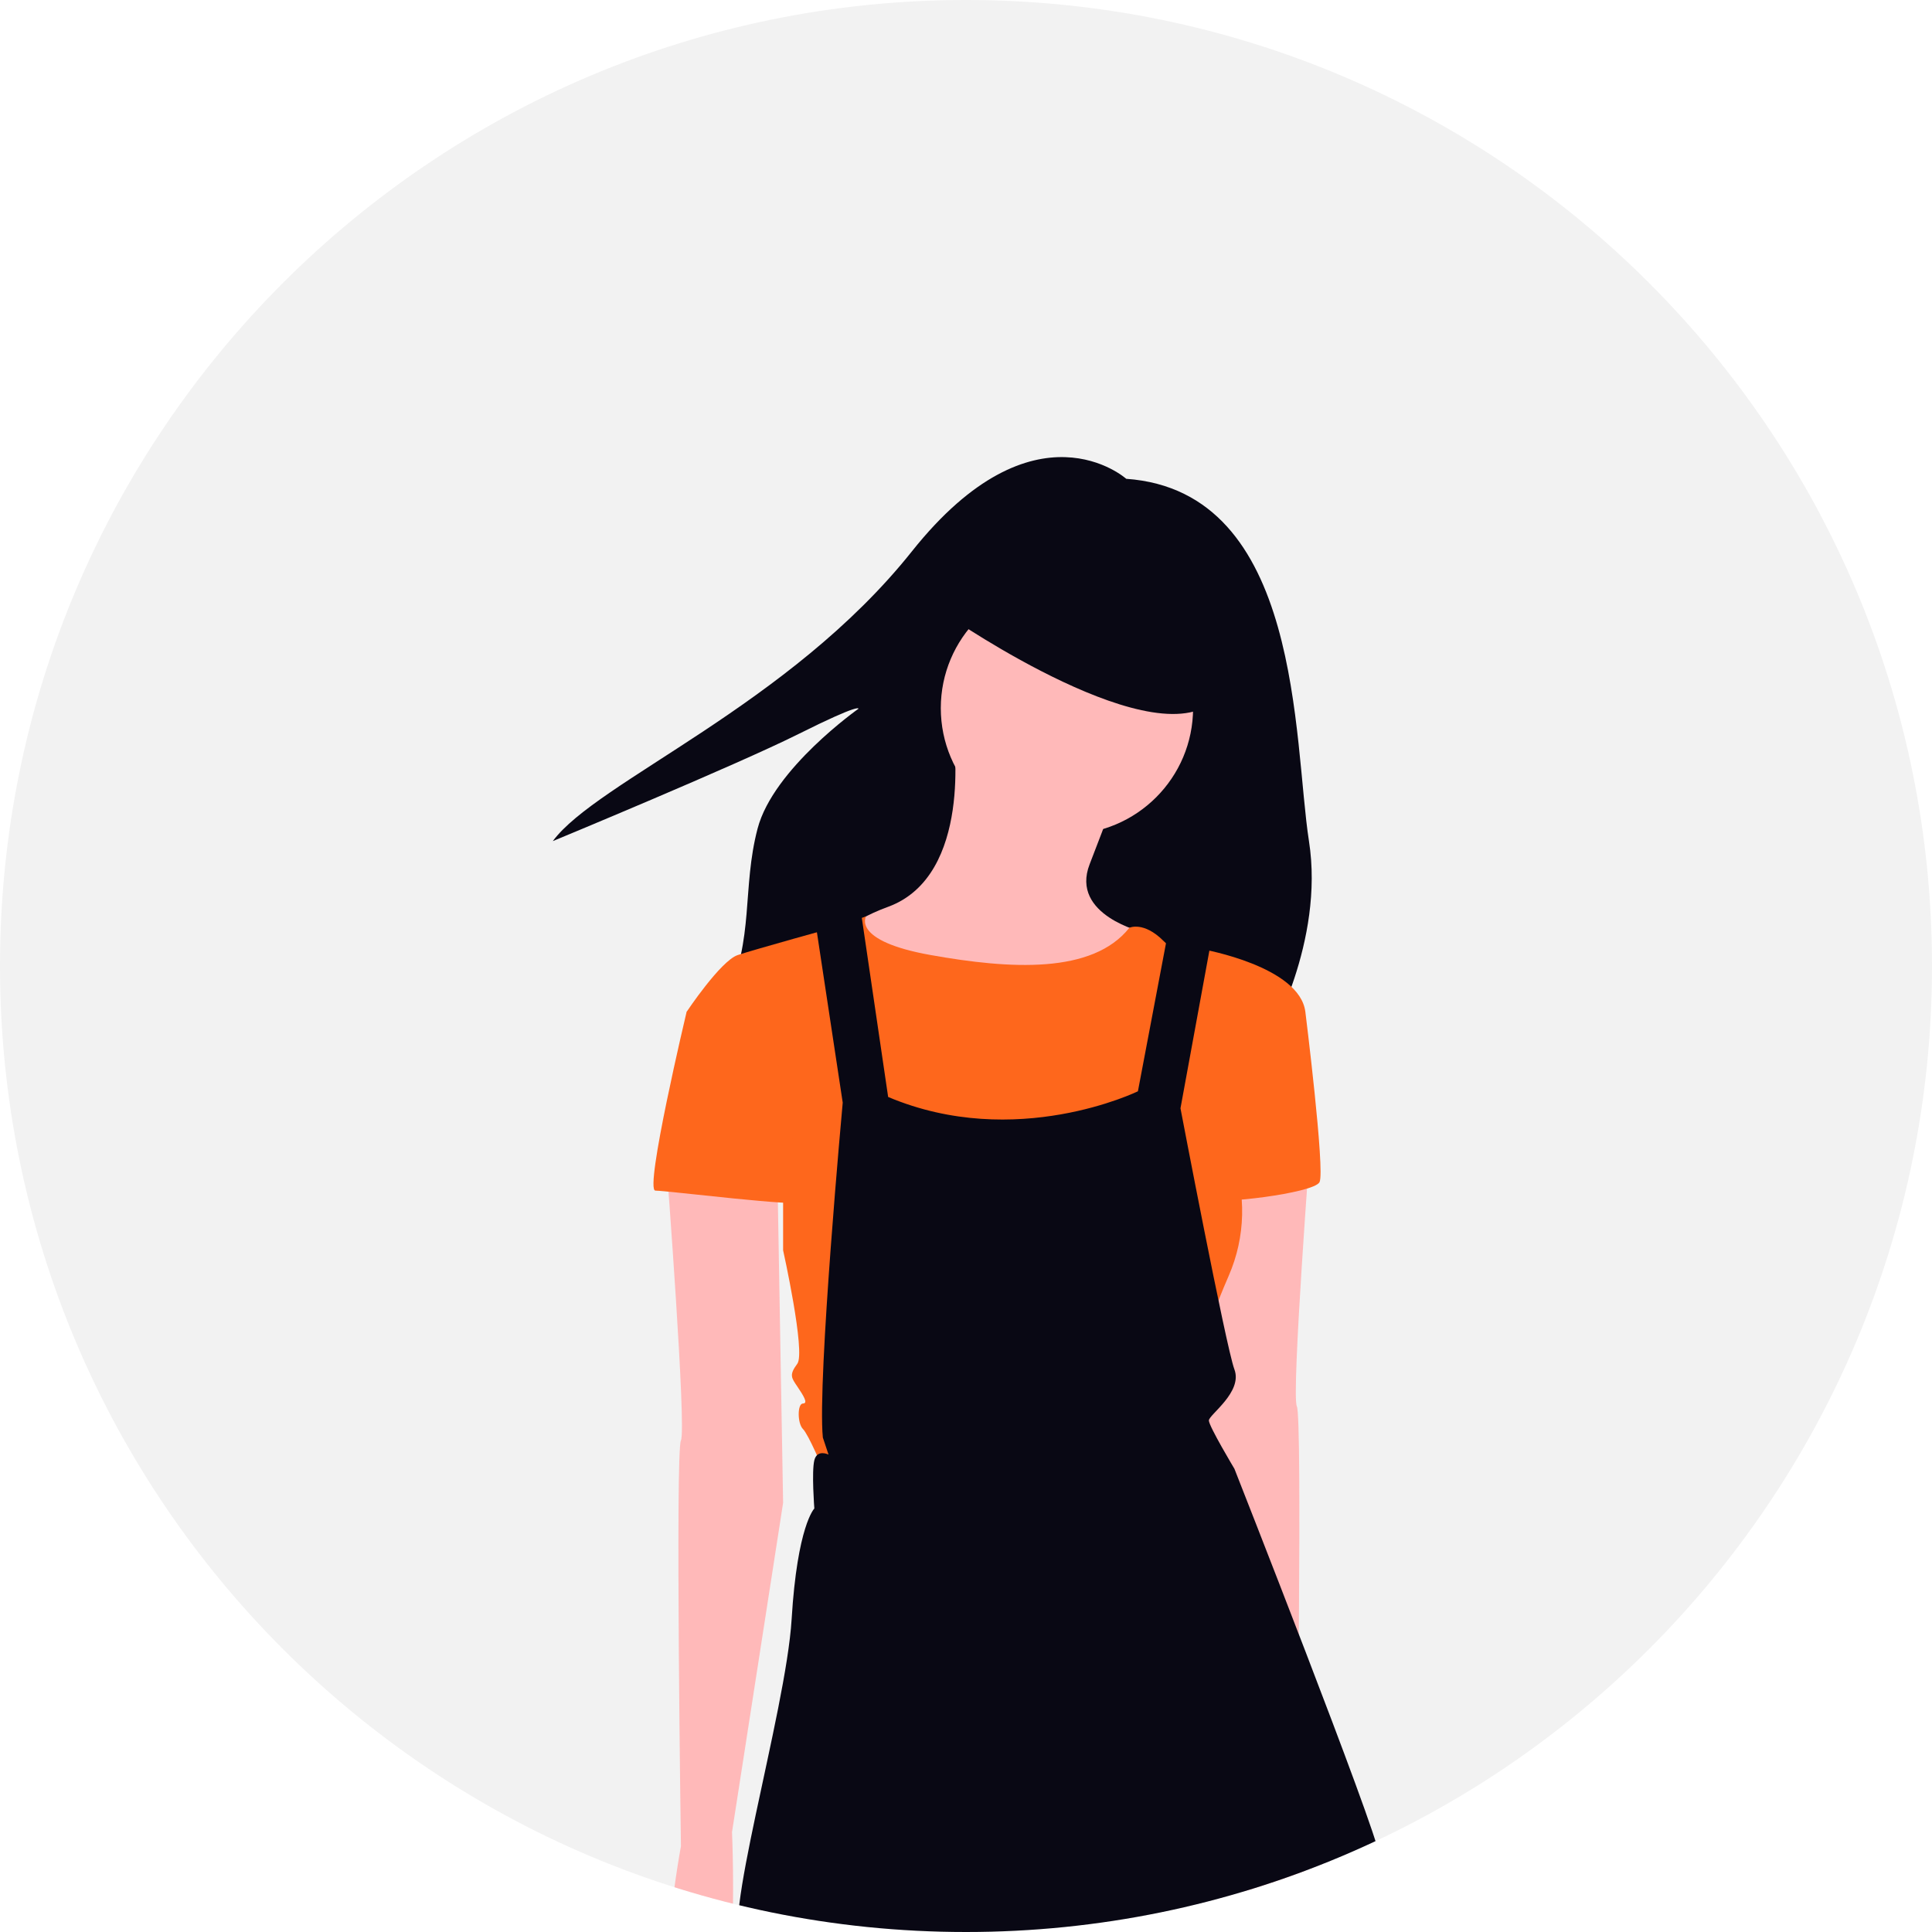
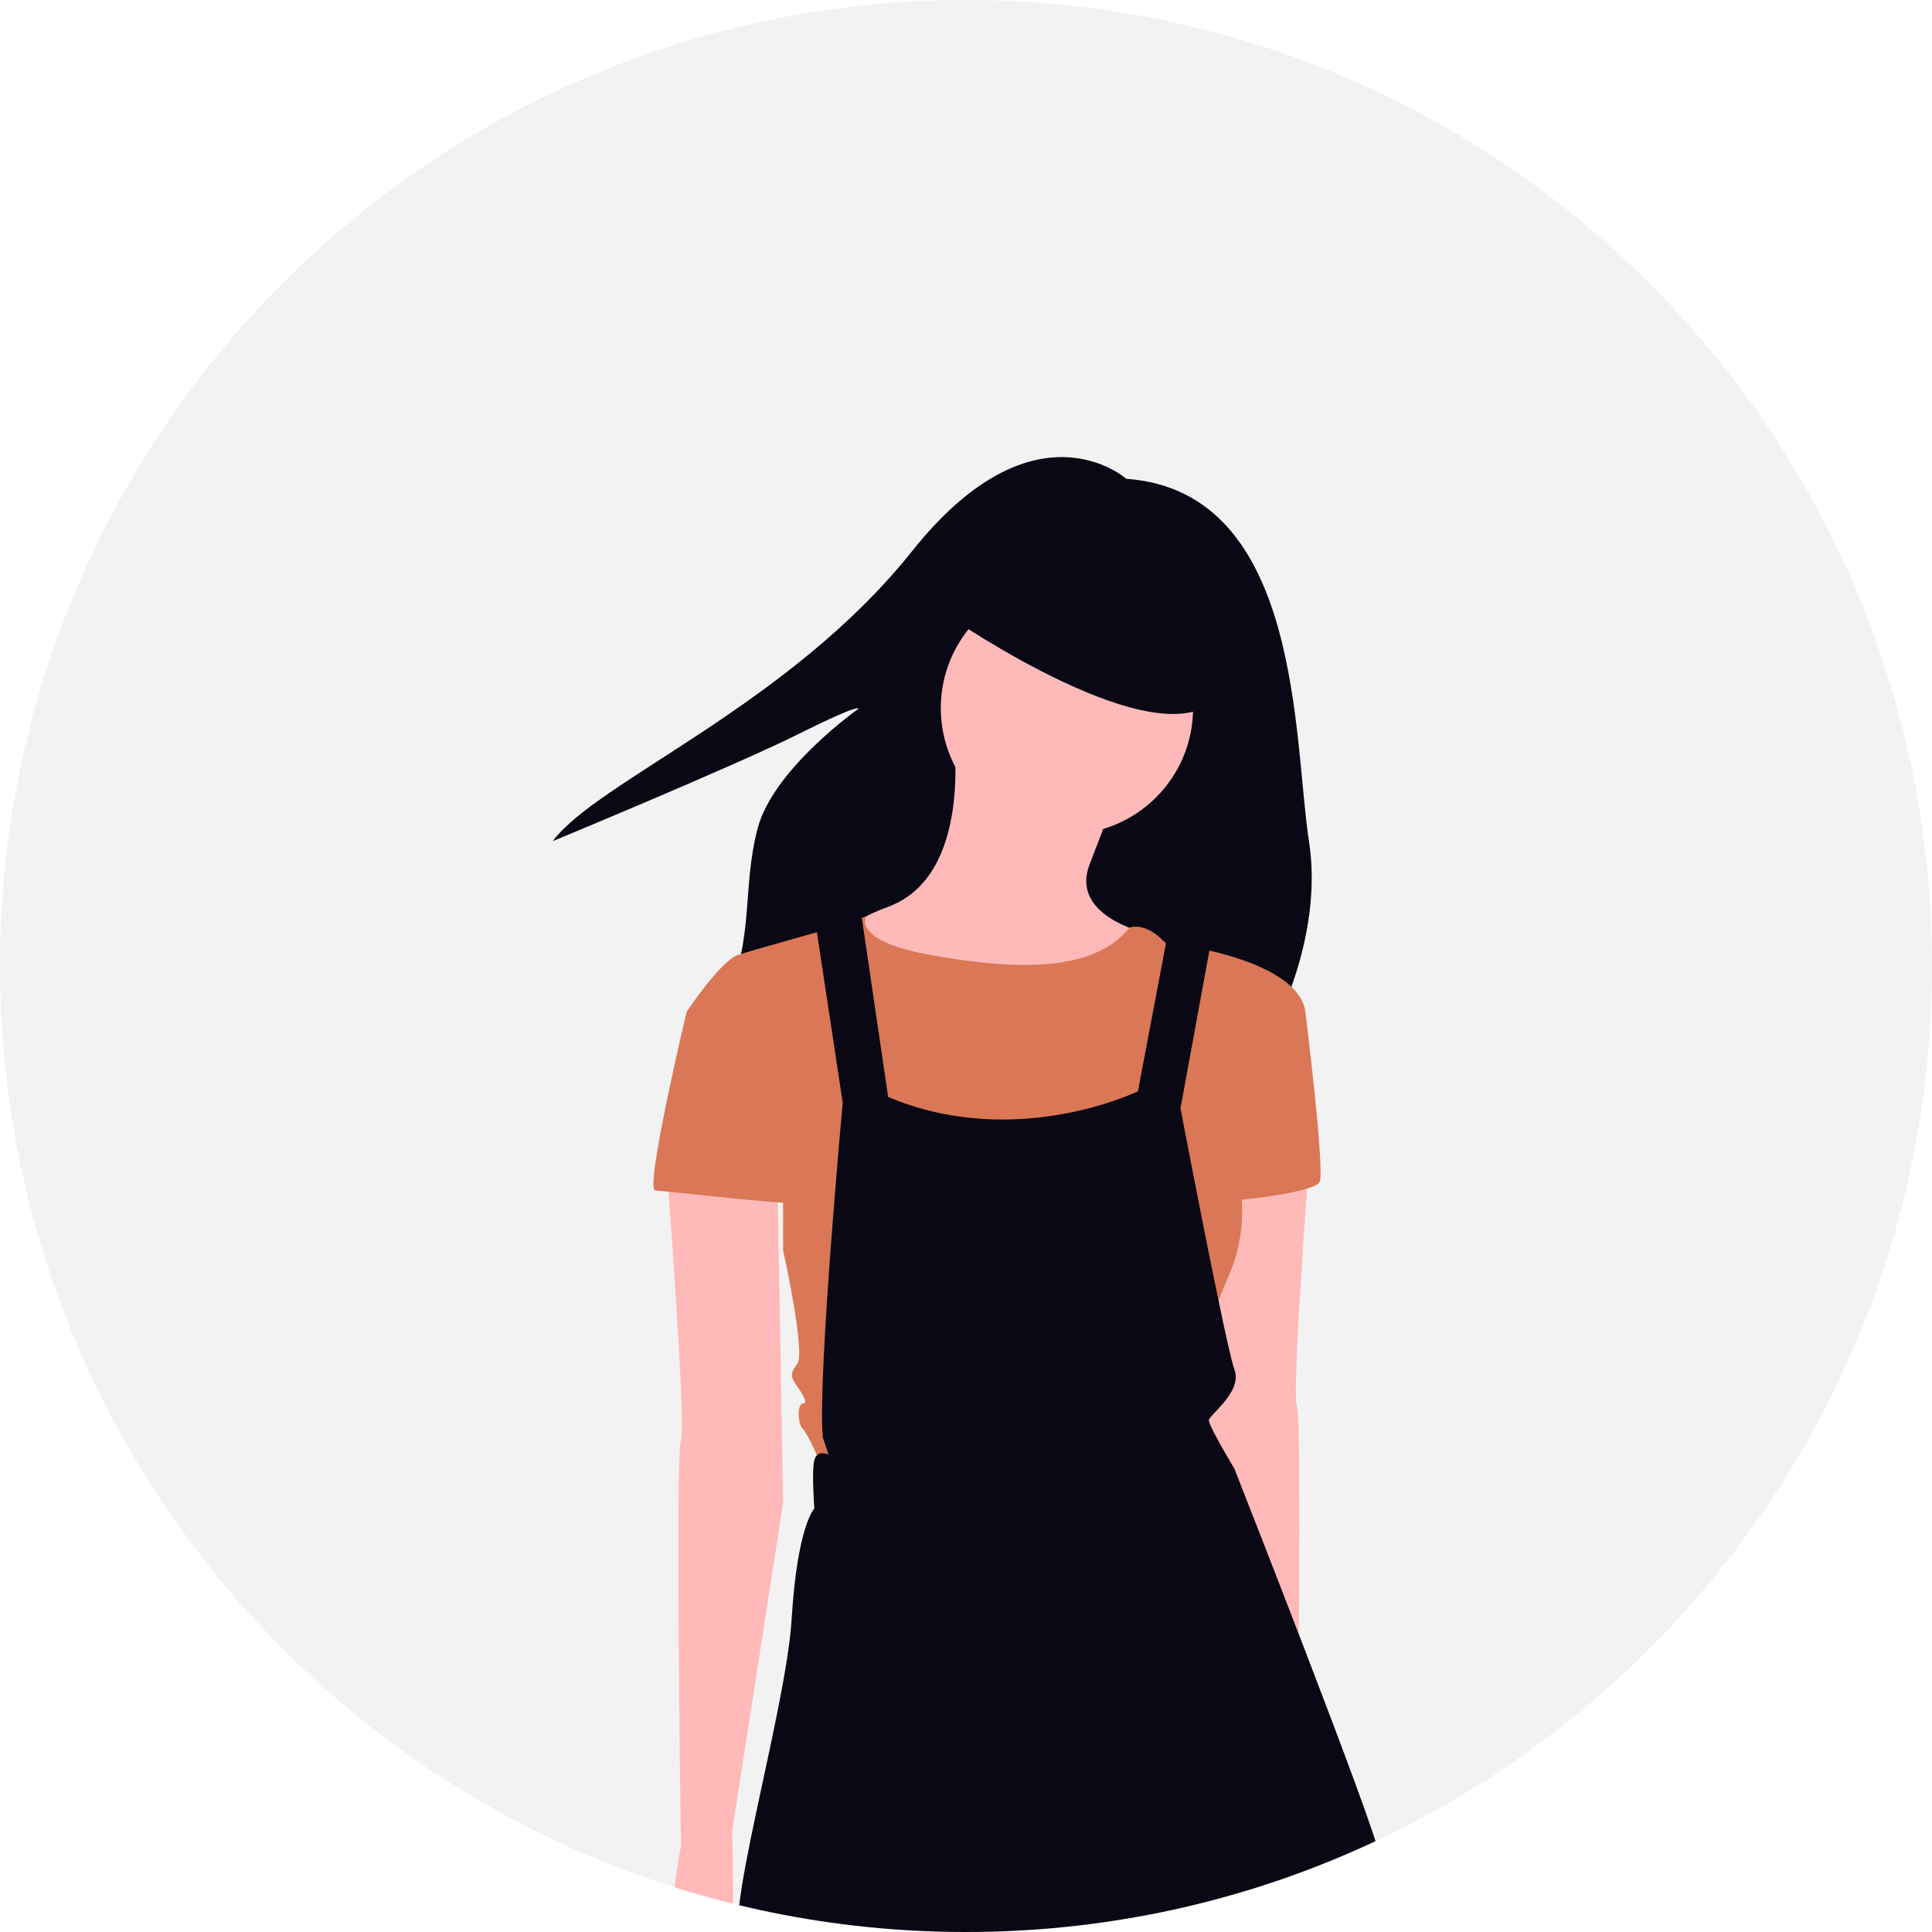
<svg xmlns="http://www.w3.org/2000/svg" width="640" height="640" viewBox="0 0 640 640" role="img" artist="Katerina Limpitsouni" source="https://undraw.co/">
  <defs>
    <clipPath id="a-90">
      <circle cx="320" cy="320" r="320" transform="translate(-17355 -6339)" fill="none" stroke="#707070" stroke-width="1" />
    </clipPath>
  </defs>
  <g transform="translate(-694 -110)">
    <circle cx="320" cy="320" r="320" transform="translate(694 110)" fill="#f2f2f2" />
    <g transform="translate(18049 6449)" clip-path="url(#a-90)">
      <path d="M697.018,68.443s-30.266-27.136-70.97,24-104.364,76.188-118.98,96.018c0,0,60.534-25.049,81.408-35.485s19.832-8.349,19.832-8.349-28.18,19.832-33.4,39.663-1.044,36.529-10.436,56.359,179.513,13.567,179.513,13.567,18.787-32.35,13.567-65.752S755.464,72.617,697.018,68.443Z" transform="translate(-17678.941 -6248.833)" fill="#090814" />
      <path d="M625.971,139.83s6.582,46.07-21.625,56.412-17.865,24.445-17.865,24.445l42.31,20.684,45.131-14.1L688.965,204.7S664.52,199.063,671.1,182.14s8.462-22.565,8.462-22.565Z" transform="translate(-17665.141 -6234.853)" fill="#ffb9b9" />
      <path d="M726.124,251.578s-6.582,86.5-4.7,90.26,0,134.45,0,134.45,13.163,70.515-3.761,74.277S704.5,471.587,704.5,471.587L687.575,362.523l1.88-108.124Z" transform="translate(-17646.828 -6214.972)" fill="#ffb9b9" />
      <ellipse cx="41.786" cy="41.786" rx="41.786" ry="41.786" transform="translate(-17043.348 -6146.212)" fill="#ffb9b9" />
-       <path d="M584.607,194.763l12.42-4.338s-4.9,8.1,21.428,12.8,53.589,6.366,65.816-9.039c0,0,4.7-2.242,11.279,4.338s10.342,4.7,10.342,4.7l-4.7,24.445-9.4,45.131-12.223,33.848-34.787-7.521L607.17,271.856l-14.1-36.669V201.345Z" transform="translate(-17665.145 -6225.853)" fill="#fe671c" />
-       <path d="M706.412,207.4l9.4-6.582s31.967,5.641,33.848,20.684l-24.446,47.013a53.521,53.521,0,0,1-.941,40.429c-9.4,21.625-8.462,26.326-8.462,26.326l-6.582,28.207-119.406,9.4s-4.7-11.279-6.582-13.163-1.88-8.462,0-8.462,0-2.821-1.88-5.641-2.821-3.761,0-7.521-4.7-37.608-4.7-37.608V263.809L544.7,221.5s11.279-16.924,16.924-18.8,32.474-9.3,32.474-9.3l6.073,8.94,8.462,68.047,12.222,41.369,51.464-8.744,19.992-33.565,13.163-39.488Z" transform="translate(-17672.246 -6225.323)" fill="#fe671c" />
-       <path d="M715.874,212.466l7.521,5.641s6.582,52.652,4.7,56.412-34.787,7.521-35.728,5.641S715.874,212.466,715.874,212.466Z" transform="translate(-17645.98 -6221.93)" fill="#fe671c" />
+       <path d="M584.607,194.763l12.42-4.338s-4.9,8.1,21.428,12.8,53.589,6.366,65.816-9.039c0,0,4.7-2.242,11.279,4.338s10.342,4.7,10.342,4.7l-4.7,24.445-9.4,45.131-12.223,33.848-34.787-7.521L607.17,271.856l-14.1-36.669V201.345Z" transform="translate(-17665.145 -6225.853)" fill="#d97757" />
+       <path d="M706.412,207.4l9.4-6.582s31.967,5.641,33.848,20.684l-24.446,47.013a53.521,53.521,0,0,1-.941,40.429c-9.4,21.625-8.462,26.326-8.462,26.326l-6.582,28.207-119.406,9.4s-4.7-11.279-6.582-13.163-1.88-8.462,0-8.462,0-2.821-1.88-5.641-2.821-3.761,0-7.521-4.7-37.608-4.7-37.608V263.809L544.7,221.5s11.279-16.924,16.924-18.8,32.474-9.3,32.474-9.3l6.073,8.94,8.462,68.047,12.222,41.369,51.464-8.744,19.992-33.565,13.163-39.488Z" transform="translate(-17672.246 -6225.323)" fill="#d97757" />
+       <path d="M715.874,212.466l7.521,5.641s6.582,52.652,4.7,56.412-34.787,7.521-35.728,5.641S715.874,212.466,715.874,212.466Z" transform="translate(-17645.98 -6221.93)" fill="#d97757" />
      <path d="M584.452,190.684l9.4,62.053s-8.462,92.14-6.582,110.944l1.88,5.641s-3.761-1.88-4.7,1.88,0,15.989,0,15.989-5.641,5.641-7.521,36.669-24.445,105.3-15.989,108.124,59.233,16.924,86.5,14.1,125.053-35.733,124.116-44.195-47.95-127.868-47.95-127.868-8.462-14.1-8.462-15.989,11.279-9.4,8.462-16.924-17.866-86.494-17.866-86.494l10.342-56.412-14.1-3.761-10.342,54.537s-40.429,19.745-82.739,1.88l-9.4-63.935Z" transform="translate(-17669.691 -6226.475)" fill="#090814" />
      <path d="M619.02,109.233s69.576,47.95,88.375,26.325-32.907-40.429-32.907-40.429l-43.249-4.7Z" transform="translate(-17659.023 -6243.642)" fill="#090814" />
      <path d="M539.134,261.157s6.582,86.5,4.7,90.26,0,134.45,0,134.45-13.163,70.515,3.761,74.277,13.163-78.977,13.163-78.977L577.682,372.1,575.8,263.977Z" transform="translate(-17673.266 -6213.268)" fill="#ffb9b9" />
-       <path d="M553.875,214.861l-7.521,2.821s-14.1,59.233-10.342,59.233,48.891,5.641,48.891,3.761-8.462-47.95-8.462-47.95Z" transform="translate(-17673.906 -6221.505)" fill="#fe671c" />
+       <path d="M553.875,214.861l-7.521,2.821s-14.1,59.233-10.342,59.233,48.891,5.641,48.891,3.761-8.462-47.95-8.462-47.95Z" transform="translate(-17673.906 -6221.505)" fill="#d97757" />
    </g>
  </g>
</svg>
